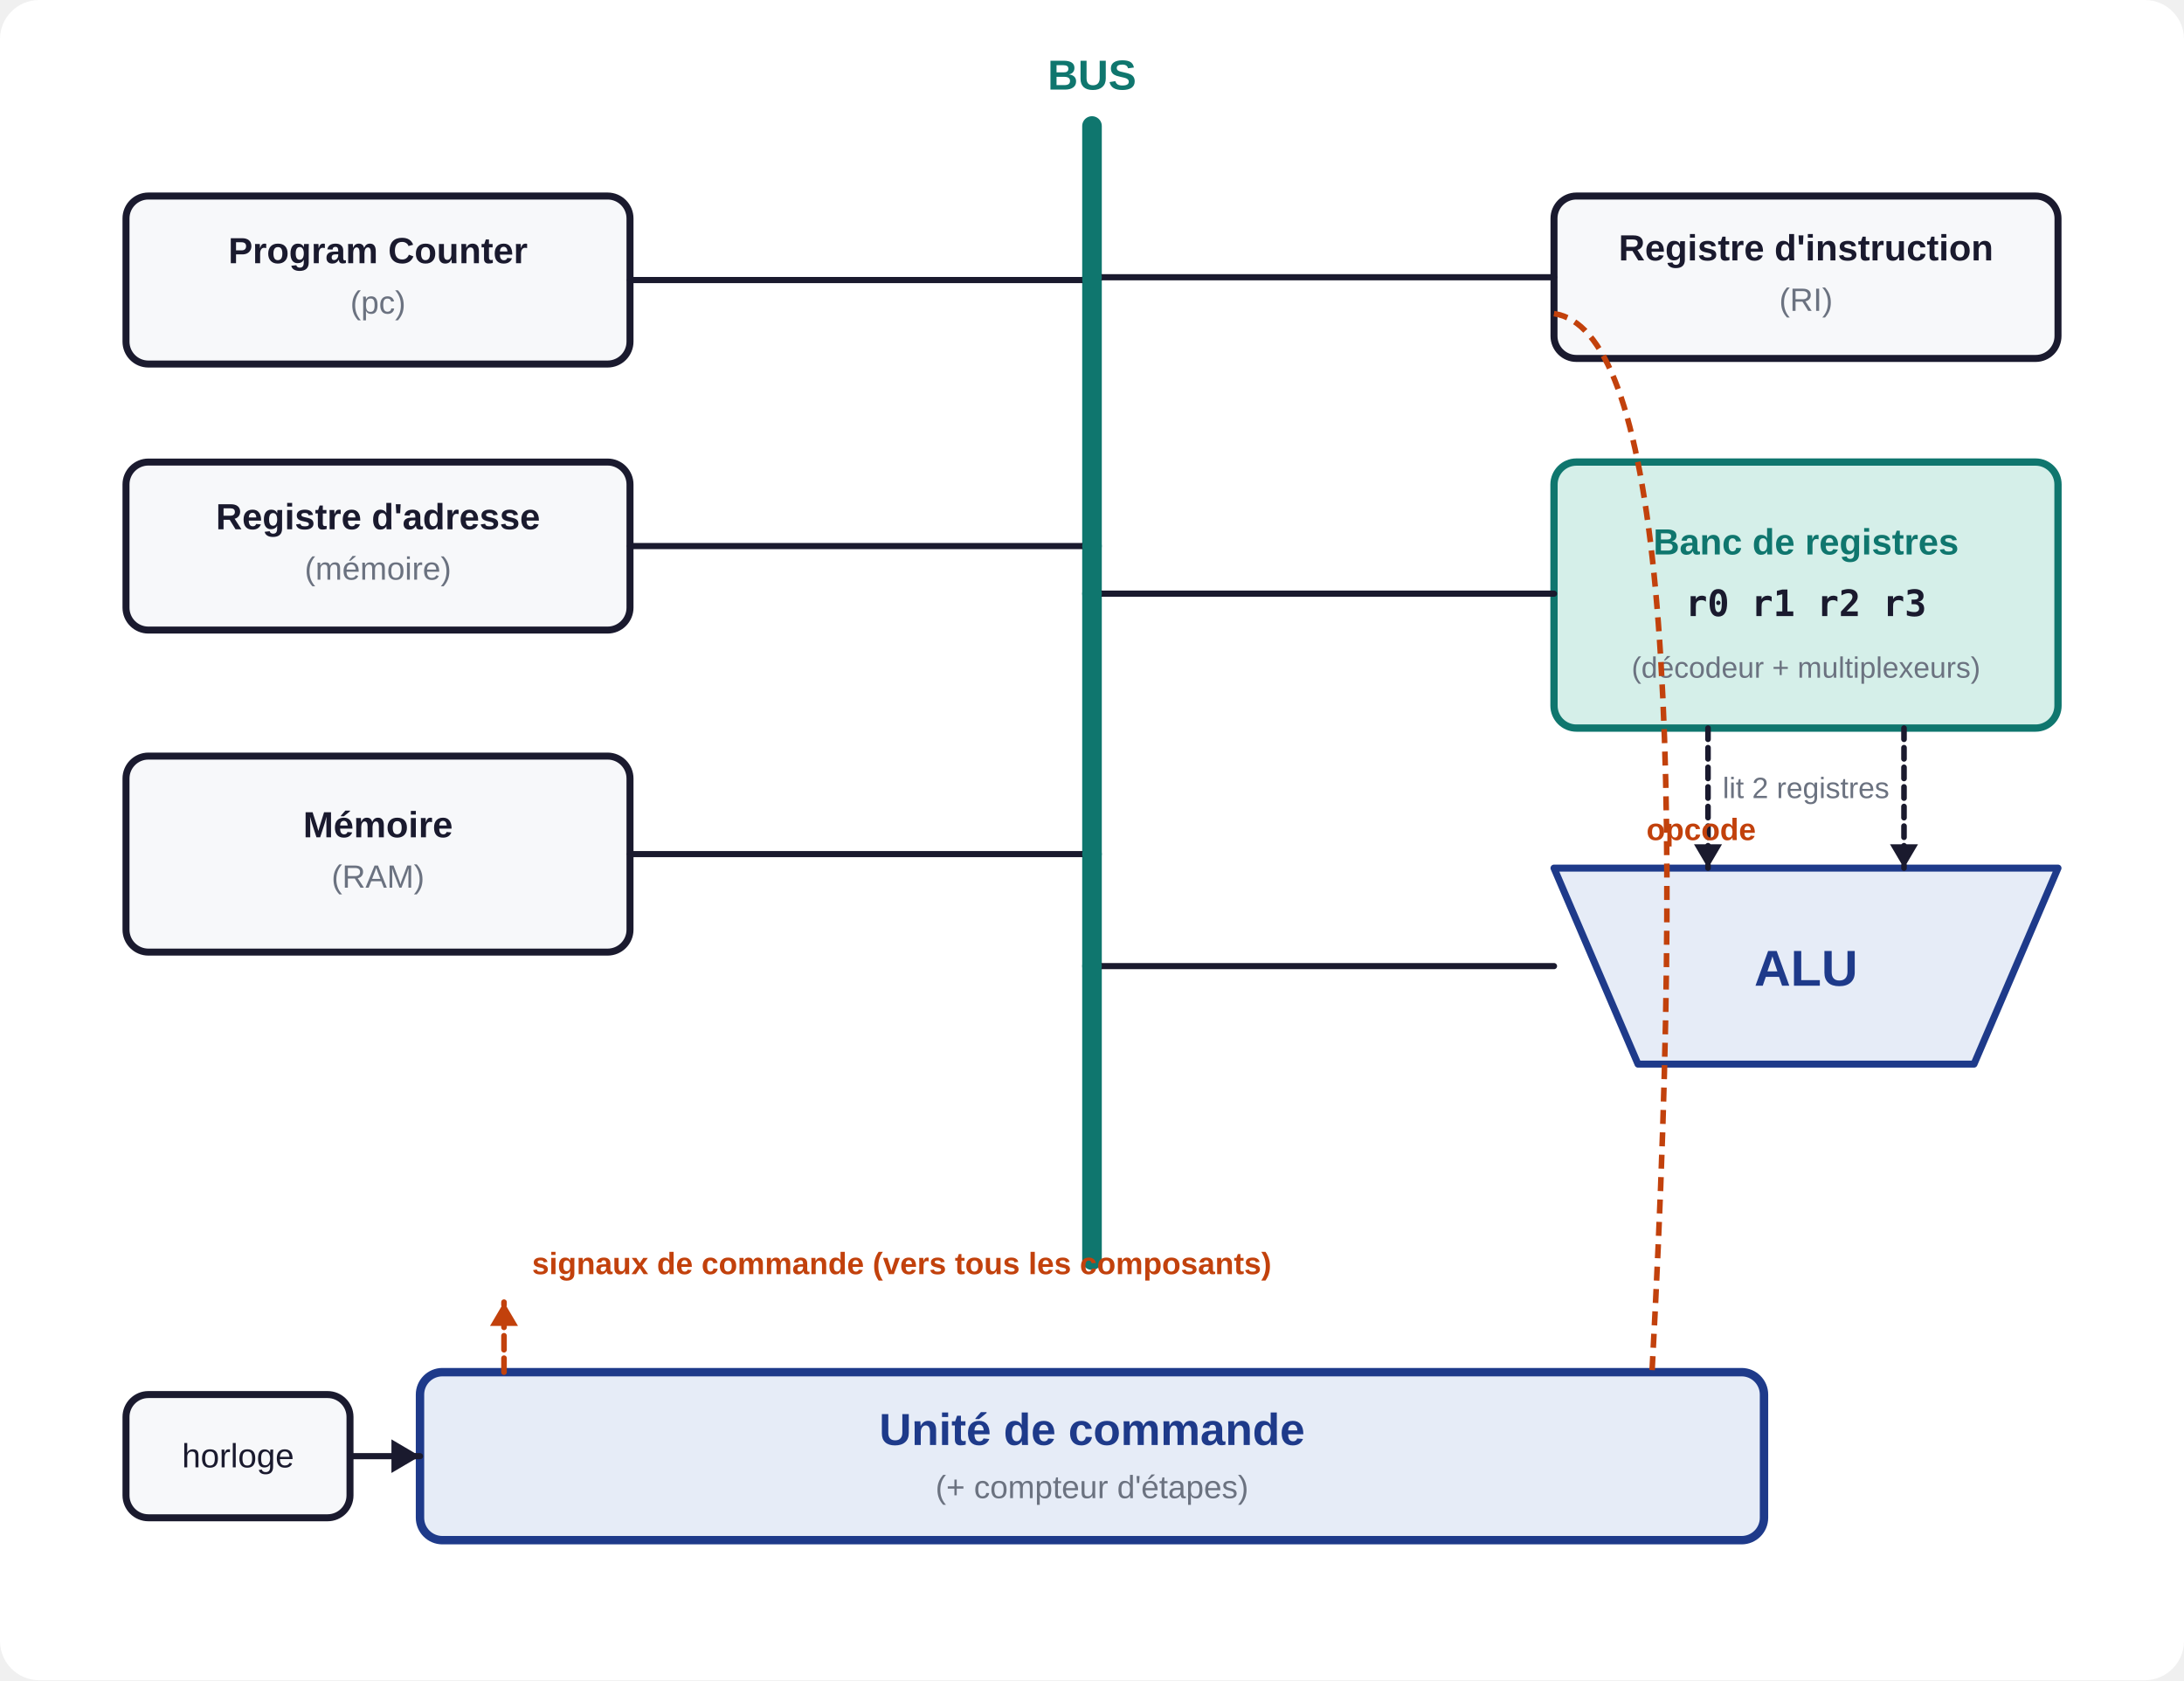
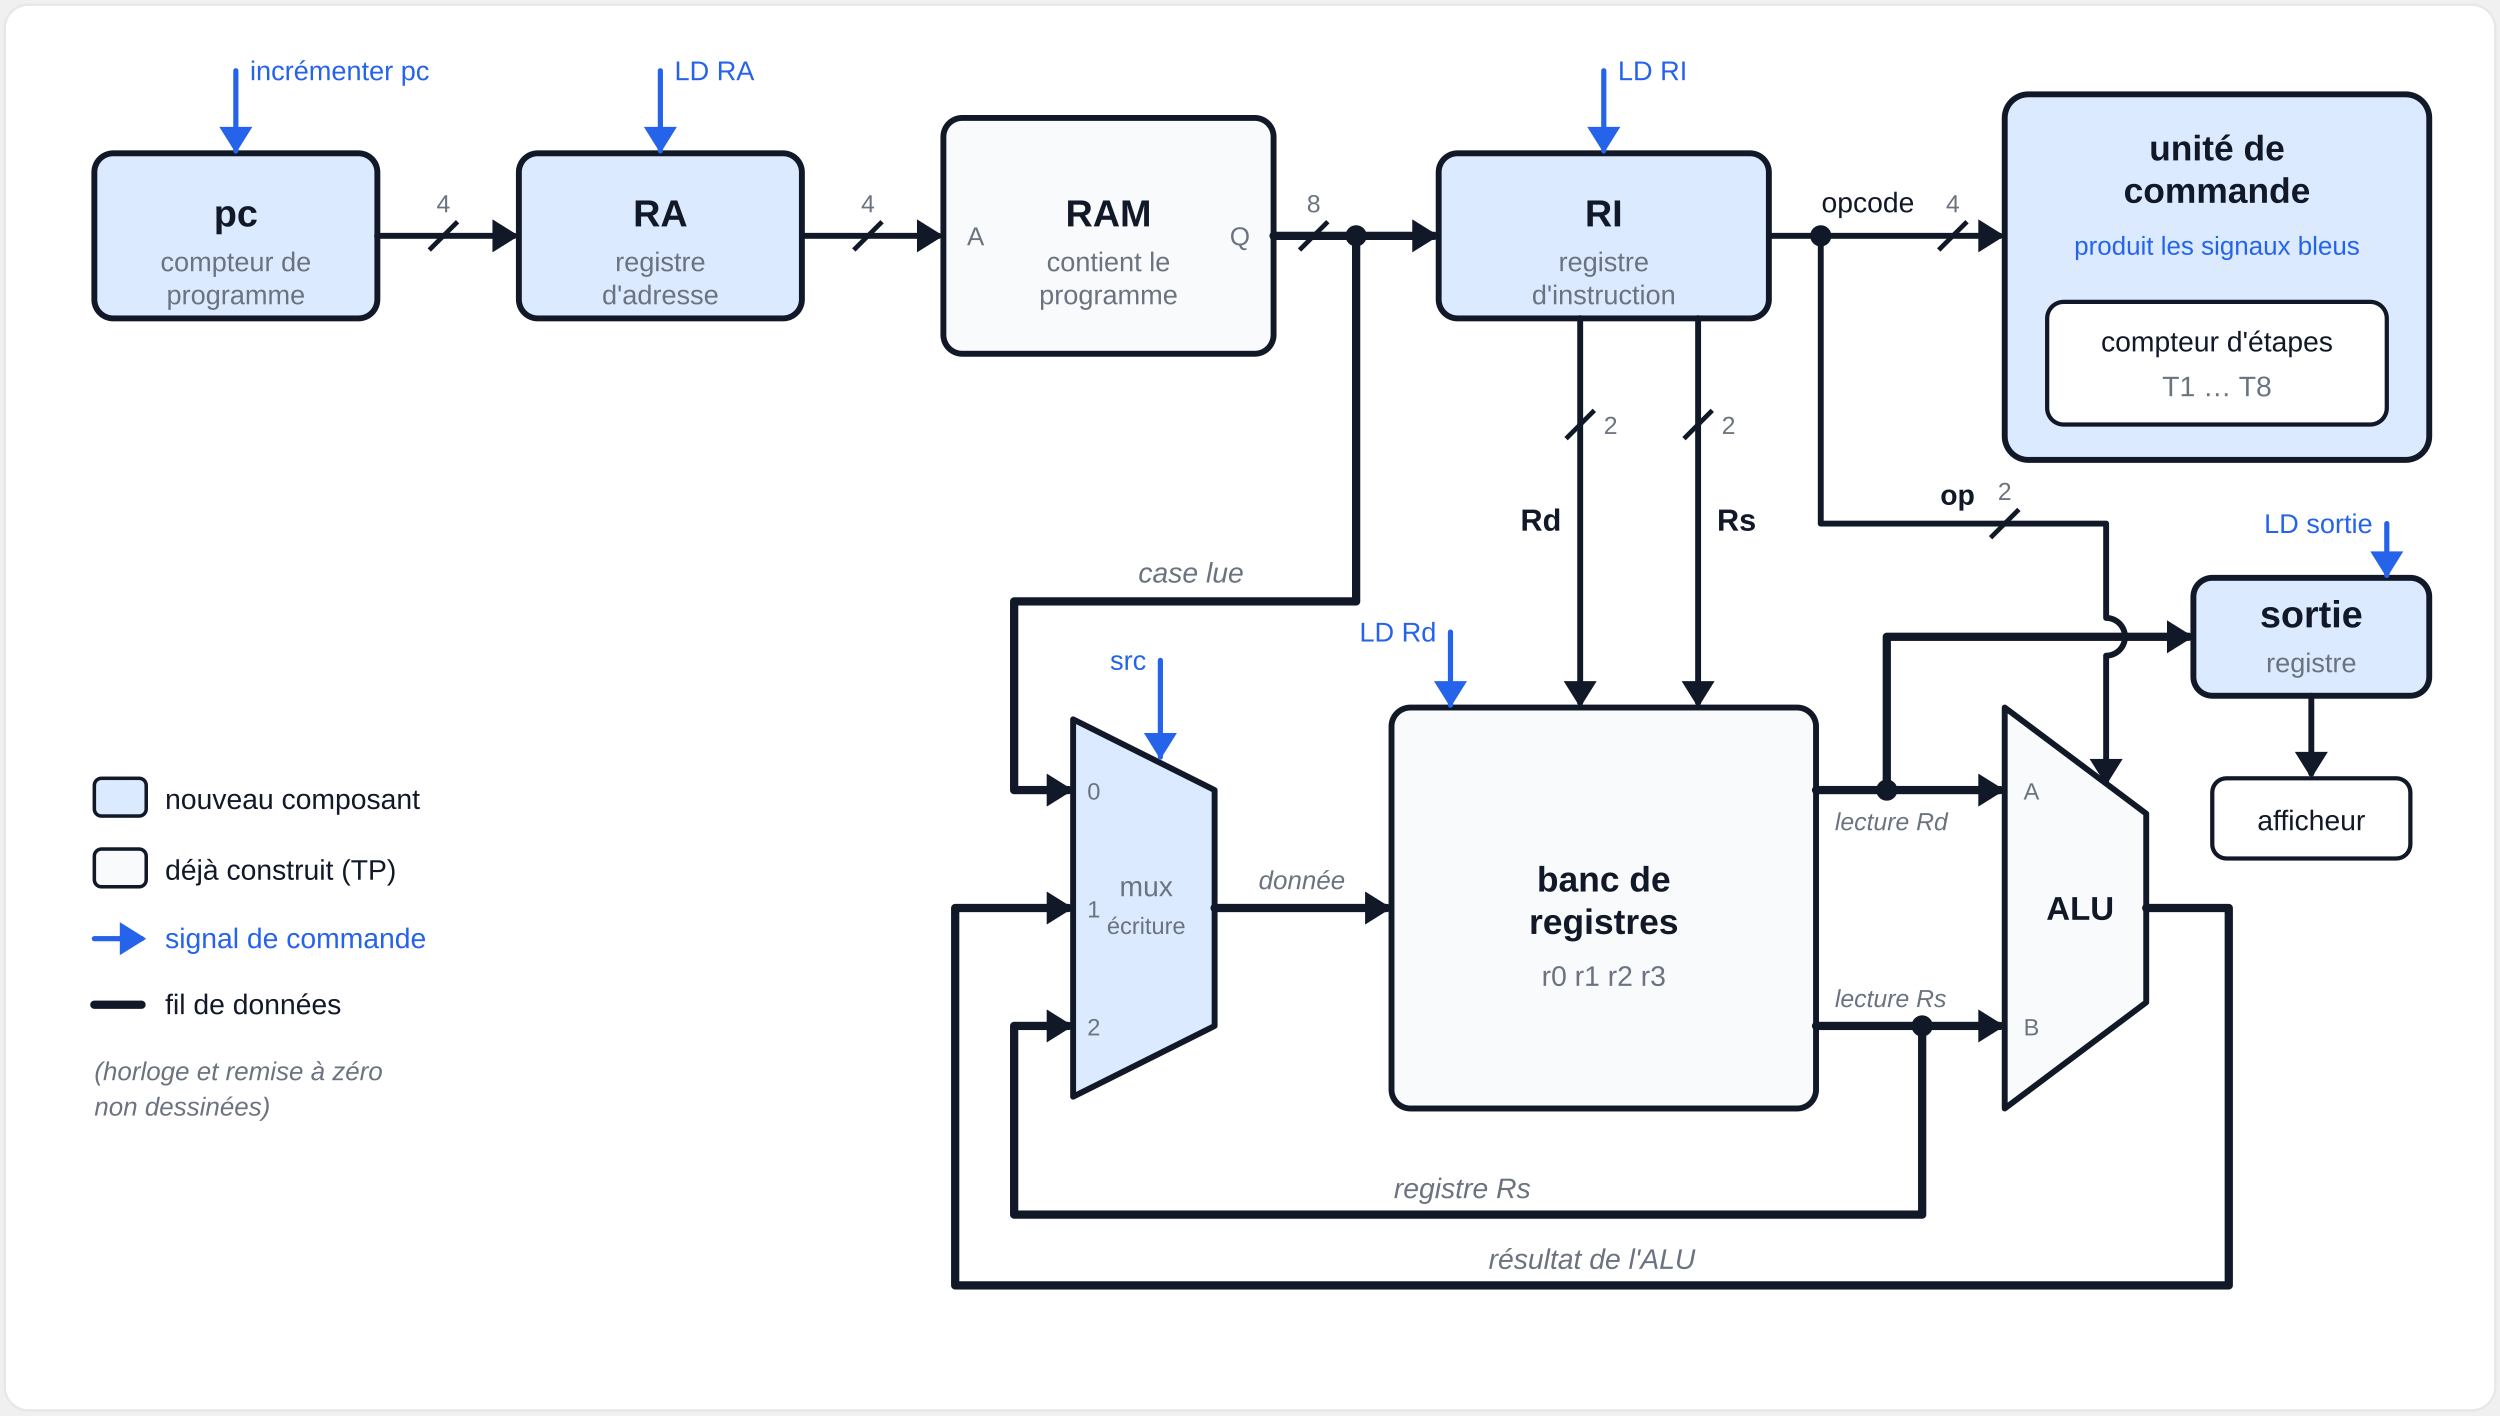
- <svg xmlns="http://www.w3.org/2000/svg" viewBox="0 0 780 600">
-   <rect width="780" height="600" rx="14" fill="white" />
-   <line x1="390" y1="45" x2="390" y2="450" stroke="#0f766e" stroke-width="7" stroke-linecap="round" />
-   <text x="390" y="32" font-family="Segoe UI,Arial,sans-serif" font-size="15" fill="#0f766e" text-anchor="middle" font-weight="700">BUS</text>
-   <rect x="45" y="70" width="180" height="60" rx="8" fill="#f7f8fa" stroke="#1a1a2e" stroke-width="2.5" />
-   <text x="135.0" y="94.0" font-family="Segoe UI,Arial,sans-serif" font-size="13" fill="#1a1a2e" text-anchor="middle" font-weight="600">Program Counter</text>
-   <text x="135.0" y="112.0" font-family="Segoe UI,Arial,sans-serif" font-size="11.5" fill="#6b7280" text-anchor="middle" font-weight="400">(pc)</text>
-   <line x1="225" y1="100.0" x2="390" y2="100.0" stroke="#1a1a2e" stroke-width="2.2" stroke-linecap="round" />
-   <circle cx="390" cy="100.0" r="3.5" fill="#0f766e" />
-   <rect x="45" y="165" width="180" height="60" rx="8" fill="#f7f8fa" stroke="#1a1a2e" stroke-width="2.5" />
-   <text x="135.0" y="189.0" font-family="Segoe UI,Arial,sans-serif" font-size="13" fill="#1a1a2e" text-anchor="middle" font-weight="600">Registre d'adresse</text>
-   <text x="135.0" y="207.0" font-family="Segoe UI,Arial,sans-serif" font-size="11.5" fill="#6b7280" text-anchor="middle" font-weight="400">(mémoire)</text>
-   <line x1="225" y1="195.0" x2="390" y2="195.0" stroke="#1a1a2e" stroke-width="2.2" stroke-linecap="round" />
-   <circle cx="390" cy="195.0" r="3.5" fill="#0f766e" />
-   <rect x="45" y="270" width="180" height="70" rx="8" fill="#f7f8fa" stroke="#1a1a2e" stroke-width="2.5" />
-   <text x="135.0" y="299.0" font-family="Segoe UI,Arial,sans-serif" font-size="13" fill="#1a1a2e" text-anchor="middle" font-weight="600">Mémoire</text>
-   <text x="135.0" y="317.0" font-family="Segoe UI,Arial,sans-serif" font-size="11.5" fill="#6b7280" text-anchor="middle" font-weight="400">(RAM)</text>
-   <line x1="225" y1="305.0" x2="390" y2="305.0" stroke="#1a1a2e" stroke-width="2.2" stroke-linecap="round" />
-   <circle cx="390" cy="305.0" r="3.5" fill="#0f766e" />
-   <rect x="555" y="70" width="180" height="58" rx="8" fill="#f7f8fa" stroke="#1a1a2e" stroke-width="2.5" />
-   <text x="645.0" y="93.0" font-family="Segoe UI,Arial,sans-serif" font-size="13" fill="#1a1a2e" text-anchor="middle" font-weight="600">Registre d'instruction</text>
-   <text x="645.0" y="111.0" font-family="Segoe UI,Arial,sans-serif" font-size="11.5" fill="#6b7280" text-anchor="middle" font-weight="400">(RI)</text>
-   <line x1="555" y1="99" x2="390" y2="99" stroke="#1a1a2e" stroke-width="2.2" stroke-linecap="round" />
-   <circle cx="390" cy="99" r="3.5" fill="#0f766e" />
-   <rect x="555" y="165" width="180" height="95" rx="8" fill="#d5efe9" stroke="#0f766e" stroke-width="2.6" />
-   <text x="645.0" y="198" font-family="Segoe UI,Arial,sans-serif" font-size="13" fill="#0f766e" text-anchor="middle" font-weight="700">Banc de registres</text>
-   <text x="645.0" y="220" font-family="Consolas,monospace" font-size="13" fill="#1a1a2e" text-anchor="middle" font-weight="600">r0  r1  r2  r3</text>
-   <text x="645.0" y="242" font-family="Segoe UI,Arial,sans-serif" font-size="10.5" fill="#6b7280" text-anchor="middle" font-weight="400">(décodeur + multiplexeurs)</text>
-   <line x1="555" y1="212" x2="390" y2="212" stroke="#1a1a2e" stroke-width="2.2" stroke-linecap="round" />
-   <circle cx="390" cy="212" r="3.5" fill="#0f766e" />
-   <path d="M555,310 L735,310 L705,380 L585,380 Z" fill="#e6ecf7" stroke="#1e3a8a" stroke-width="2.5" stroke-linejoin="round" />
-   <text x="645.0" y="352" font-family="Segoe UI,Arial,sans-serif" font-size="18" fill="#1e3a8a" text-anchor="middle" font-weight="700">ALU</text>
-   <line x1="610" y1="260" x2="610" y2="310" stroke="#1a1a2e" stroke-width="2" stroke-linecap="round" stroke-dasharray="4 3" />
-   <path d="M610,310 l-5,-8.5 l10,0 z" fill="#1a1a2e" />
-   <line x1="680" y1="260" x2="680" y2="310" stroke="#1a1a2e" stroke-width="2" stroke-linecap="round" stroke-dasharray="4 3" />
-   <path d="M680,310 l-5,-8.5 l10,0 z" fill="#1a1a2e" />
-   <text x="645.0" y="285" font-family="Segoe UI,Arial,sans-serif" font-size="10.5" fill="#6b7280" text-anchor="middle" font-weight="400">lit 2 registres</text>
-   <line x1="555" y1="345" x2="390" y2="345" stroke="#1a1a2e" stroke-width="2.2" stroke-linecap="round" />
-   <circle cx="390" cy="345" r="3.5" fill="#0f766e" />
-   <rect x="150" y="490" width="480" height="60" rx="8" fill="#e6ecf7" stroke="#1e3a8a" stroke-width="3" />
-   <text x="390.0" y="516" font-family="Segoe UI,Arial,sans-serif" font-size="16" fill="#1e3a8a" text-anchor="middle" font-weight="700">Unité de commande</text>
-   <text x="390.0" y="535" font-family="Segoe UI,Arial,sans-serif" font-size="11.5" fill="#6b7280" text-anchor="middle" font-weight="400">(+ compteur d'étapes)</text>
-   <path d="M555,112 Q610,120 590,490" fill="none" stroke="#c2410c" stroke-width="2" stroke-dasharray="5 3" />
-   <text x="588" y="300" font-family="Segoe UI,Arial,sans-serif" font-size="11" fill="#c2410c" text-anchor="start" font-weight="600">opcode</text>
-   <line x1="180" y1="490" x2="180" y2="465" stroke="#c2410c" stroke-width="2" stroke-linecap="round" stroke-dasharray="5 3" />
-   <path d="M180,465 l-5,8.5 l10,0 z" fill="#c2410c" />
-   <text x="190" y="455" font-family="Segoe UI,Arial,sans-serif" font-size="11" fill="#c2410c" text-anchor="start" font-weight="600">signaux de commande (vers tous les composants)</text>
-   <rect x="45" y="498" width="80" height="44" rx="8" fill="#f7f8fa" stroke="#1a1a2e" stroke-width="2.5" />
-   <text x="85" y="524" font-family="Segoe UI,Arial,sans-serif" font-size="12" fill="#1a1a2e" text-anchor="middle" font-weight="400">horloge</text>
-   <line x1="125" y1="520" x2="150" y2="520" stroke="#1a1a2e" stroke-width="2.2" stroke-linecap="round" />
-   <path d="M150,520 l-10.2,-6 l0,12 z" fill="#1a1a2e" />
+ <svg xmlns="http://www.w3.org/2000/svg" viewBox="0 0 1060 600" role="img" aria-label="Le processeur complet : compteur de programme, registre d'adresse, RAM, registre d'instruction, unité de commande, multiplexeur d'écriture, banc de registres, ALU et registre de sortie, avec les signaux de commande en bleu">
+   <rect x="2" y="2" width="1056" height="596" rx="10" fill="#ffffff" stroke="#e5e7eb" />
+   <rect x="40" y="65" width="120" height="70" rx="8" fill="#dbeafe" stroke="#111827" stroke-width="2.5" />
+   <text x="100.0" y="96.0" font-family="'Segoe UI',Arial,sans-serif" font-size="16" fill="#111827" font-weight="bold" text-anchor="middle">pc</text>
+   <text x="100.0" y="115.0" font-family="'Segoe UI',Arial,sans-serif" font-size="11.5" fill="#6b7280" font-weight="normal" text-anchor="middle">compteur de</text>
+   <text x="100.0" y="129.0" font-family="'Segoe UI',Arial,sans-serif" font-size="11.5" fill="#6b7280" font-weight="normal" text-anchor="middle">programme</text>
+   <rect x="220" y="65" width="120" height="70" rx="8" fill="#dbeafe" stroke="#111827" stroke-width="2.5" />
+   <text x="280.0" y="96.0" font-family="'Segoe UI',Arial,sans-serif" font-size="16" fill="#111827" font-weight="bold" text-anchor="middle">RA</text>
+   <text x="280.0" y="115.0" font-family="'Segoe UI',Arial,sans-serif" font-size="11.5" fill="#6b7280" font-weight="normal" text-anchor="middle">registre</text>
+   <text x="280.0" y="129.0" font-family="'Segoe UI',Arial,sans-serif" font-size="11.5" fill="#6b7280" font-weight="normal" text-anchor="middle">d'adresse</text>
+   <rect x="400" y="50" width="140" height="100" rx="8" fill="#f8fafc" stroke="#111827" stroke-width="2.5" />
+   <text x="470.0" y="96.0" font-family="'Segoe UI',Arial,sans-serif" font-size="16" fill="#111827" font-weight="bold" text-anchor="middle">RAM</text>
+   <text x="470.0" y="115.0" font-family="'Segoe UI',Arial,sans-serif" font-size="11.5" fill="#6b7280" font-weight="normal" text-anchor="middle">contient le</text>
+   <text x="470.0" y="129.0" font-family="'Segoe UI',Arial,sans-serif" font-size="11.5" fill="#6b7280" font-weight="normal" text-anchor="middle">programme</text>
+   <rect x="610" y="65" width="140" height="70" rx="8" fill="#dbeafe" stroke="#111827" stroke-width="2.5" />
+   <text x="680.0" y="96.0" font-family="'Segoe UI',Arial,sans-serif" font-size="16" fill="#111827" font-weight="bold" text-anchor="middle">RI</text>
+   <text x="680.0" y="115.0" font-family="'Segoe UI',Arial,sans-serif" font-size="11.5" fill="#6b7280" font-weight="normal" text-anchor="middle">registre</text>
+   <text x="680.0" y="129.0" font-family="'Segoe UI',Arial,sans-serif" font-size="11.5" fill="#6b7280" font-weight="normal" text-anchor="middle">d'instruction</text>
+   <rect x="850" y="40" width="180" height="155" rx="10" fill="#dbeafe" stroke="#111827" stroke-width="2.5" />
+   <text x="940" y="68" font-family="'Segoe UI',Arial,sans-serif" font-size="15" fill="#111827" font-weight="bold" text-anchor="middle">unité de</text>
+   <text x="940" y="86" font-family="'Segoe UI',Arial,sans-serif" font-size="15" fill="#111827" font-weight="bold" text-anchor="middle">commande</text>
+   <text x="940" y="108" font-family="'Segoe UI',Arial,sans-serif" font-size="11" fill="#2563eb" font-weight="normal" text-anchor="middle">produit les signaux bleus</text>
+   <rect x="868" y="128" width="144" height="52" rx="7" fill="#ffffff" stroke="#111827" stroke-width="1.8" />
+   <text x="940" y="149" font-family="'Segoe UI',Arial,sans-serif" font-size="12" fill="#111827" font-weight="normal" text-anchor="middle">compteur d'étapes</text>
+   <text x="940" y="168" font-family="'Segoe UI',Arial,sans-serif" font-size="12" fill="#6b7280" font-weight="normal" text-anchor="middle">T1 … T8</text>
+   <path d="M 160,100 L 218,100" fill="none" stroke="#111827" stroke-width="2.5" stroke-linejoin="round" stroke-linecap="round" />
+   <polygon points="220,100 208.8,93 208.8,107" fill="#111827" />
+   <line x1="182" y1="106" x2="194" y2="94" stroke="#111827" stroke-width="2" />
+   <text x="188" y="90" font-family="'Segoe UI',Arial,sans-serif" font-size="10.5" fill="#6b7280" font-weight="normal" text-anchor="middle">4</text>
+   <path d="M 340,100 L 398,100" fill="none" stroke="#111827" stroke-width="2.5" stroke-linejoin="round" stroke-linecap="round" />
+   <polygon points="400,100 388.8,93 388.8,107" fill="#111827" />
+   <line x1="362" y1="106" x2="374" y2="94" stroke="#111827" stroke-width="2" />
+   <text x="368" y="90" font-family="'Segoe UI',Arial,sans-serif" font-size="10.5" fill="#6b7280" font-weight="normal" text-anchor="middle">4</text>
+   <text x="410" y="104" font-family="'Segoe UI',Arial,sans-serif" font-size="11" fill="#6b7280" font-weight="normal" text-anchor="start">A</text>
+   <text x="530" y="104" font-family="'Segoe UI',Arial,sans-serif" font-size="11" fill="#6b7280" font-weight="normal" text-anchor="end">Q</text>
+   <path d="M 540,100 L 608,100" fill="none" stroke="#111827" stroke-width="3.5" stroke-linejoin="round" stroke-linecap="round" />
+   <polygon points="610,100 598.8,93 598.8,107" fill="#111827" />
+   <line x1="551" y1="106" x2="563" y2="94" stroke="#111827" stroke-width="2" />
+   <text x="557" y="90" font-family="'Segoe UI',Arial,sans-serif" font-size="10.5" fill="#6b7280" font-weight="normal" text-anchor="middle">8</text>
+   <path d="M 750,100 L 848,100" fill="none" stroke="#111827" stroke-width="2.5" stroke-linejoin="round" stroke-linecap="round" />
+   <polygon points="850,100 838.8,93 838.8,107" fill="#111827" />
+   <text x="792" y="90" font-family="'Segoe UI',Arial,sans-serif" font-size="12" fill="#111827" font-weight="normal" text-anchor="middle">opcode</text>
+   <line x1="822" y1="106" x2="834" y2="94" stroke="#111827" stroke-width="2" />
+   <text x="828" y="90" font-family="'Segoe UI',Arial,sans-serif" font-size="10.5" fill="#6b7280" font-weight="normal" text-anchor="middle">4</text>
+   <path d="M 100,30 L 100,64" fill="none" stroke="#2563eb" stroke-width="2.2" stroke-linejoin="round" stroke-linecap="round" />
+   <polygon points="100,65 93,53.8 107,53.8" fill="#2563eb" />
+   <text x="106" y="34" font-family="'Segoe UI',Arial,sans-serif" font-size="11.5" fill="#2563eb" font-weight="normal" text-anchor="start">incrémenter pc</text>
+   <path d="M 280,30 L 280,64" fill="none" stroke="#2563eb" stroke-width="2.2" stroke-linejoin="round" stroke-linecap="round" />
+   <polygon points="280,65 273,53.8 287,53.8" fill="#2563eb" />
+   <text x="286" y="34" font-family="'Segoe UI',Arial,sans-serif" font-size="11.5" fill="#2563eb" font-weight="normal" text-anchor="start">LD RA</text>
+   <path d="M 680,30 L 680,64" fill="none" stroke="#2563eb" stroke-width="2.2" stroke-linejoin="round" stroke-linecap="round" />
+   <polygon points="680,65 673,53.8 687,53.8" fill="#2563eb" />
+   <text x="686" y="34" font-family="'Segoe UI',Arial,sans-serif" font-size="11.5" fill="#2563eb" font-weight="normal" text-anchor="start">LD RI</text>
+   <rect x="590" y="300" width="180" height="170" rx="8" fill="#f8fafc" stroke="#111827" stroke-width="2.5" />
+   <text x="680" y="378" font-family="'Segoe UI',Arial,sans-serif" font-size="15" fill="#111827" font-weight="bold" text-anchor="middle">banc de</text>
+   <text x="680" y="396" font-family="'Segoe UI',Arial,sans-serif" font-size="15" fill="#111827" font-weight="bold" text-anchor="middle">registres</text>
+   <text x="680" y="418" font-family="'Segoe UI',Arial,sans-serif" font-size="12" fill="#6b7280" font-weight="normal" text-anchor="middle">r0  r1  r2  r3</text>
+   <path d="M 455,305 L 515,335 L 515,435 L 455,465 Z" fill="#dbeafe" stroke="#111827" stroke-width="2.5" stroke-linejoin="round" stroke-linecap="round" />
+   <text x="486" y="380" font-family="'Segoe UI',Arial,sans-serif" font-size="12" fill="#6b7280" font-weight="normal" text-anchor="middle">mux</text>
+   <text x="486" y="396" font-family="'Segoe UI',Arial,sans-serif" font-size="10" fill="#6b7280" font-weight="normal" text-anchor="middle">écriture</text>
+   <text x="461" y="339" font-family="'Segoe UI',Arial,sans-serif" font-size="10" fill="#6b7280" font-weight="normal" text-anchor="start">0</text>
+   <text x="461" y="389" font-family="'Segoe UI',Arial,sans-serif" font-size="10" fill="#6b7280" font-weight="normal" text-anchor="start">1</text>
+   <text x="461" y="439" font-family="'Segoe UI',Arial,sans-serif" font-size="10" fill="#6b7280" font-weight="normal" text-anchor="start">2</text>
+   <path d="M 850,300 L 910,345 L 910,425 L 850,470 Z" fill="#f8fafc" stroke="#111827" stroke-width="2.5" stroke-linejoin="round" stroke-linecap="round" />
+   <text x="882" y="390" font-family="'Segoe UI',Arial,sans-serif" font-size="14" fill="#111827" font-weight="bold" text-anchor="middle">ALU</text>
+   <text x="858" y="339" font-family="'Segoe UI',Arial,sans-serif" font-size="10" fill="#6b7280" font-weight="normal" text-anchor="start">A</text>
+   <text x="858" y="439" font-family="'Segoe UI',Arial,sans-serif" font-size="10" fill="#6b7280" font-weight="normal" text-anchor="start">B</text>
+   <path d="M 670,135 L 670,298" fill="none" stroke="#111827" stroke-width="2.5" stroke-linejoin="round" stroke-linecap="round" />
+   <polygon points="670,300 663,288.8 677,288.8" fill="#111827" />
+   <text x="662" y="225" font-family="'Segoe UI',Arial,sans-serif" font-size="13" fill="#111827" font-weight="bold" text-anchor="end">Rd</text>
+   <line x1="664" y1="186" x2="676" y2="174" stroke="#111827" stroke-width="2" />
+   <text x="680" y="184" font-family="'Segoe UI',Arial,sans-serif" font-size="10.5" fill="#6b7280" font-weight="normal" text-anchor="start">2</text>
+   <path d="M 720,135 L 720,298" fill="none" stroke="#111827" stroke-width="2.5" stroke-linejoin="round" stroke-linecap="round" />
+   <polygon points="720,300 713,288.8 727,288.8" fill="#111827" />
+   <text x="728" y="225" font-family="'Segoe UI',Arial,sans-serif" font-size="13" fill="#111827" font-weight="bold" text-anchor="start">Rs</text>
+   <line x1="714" y1="186" x2="726" y2="174" stroke="#111827" stroke-width="2" />
+   <text x="730" y="184" font-family="'Segoe UI',Arial,sans-serif" font-size="10.5" fill="#6b7280" font-weight="normal" text-anchor="start">2</text>
+   <circle cx="575" cy="100" r="4.5" fill="#111827" />
+   <path d="M 575,100 L 575,255 L 430,255 L 430,335 L 453,335" fill="none" stroke="#111827" stroke-width="3.5" stroke-linejoin="round" stroke-linecap="round" />
+   <polygon points="455,335 443.8,328 443.8,342" fill="#111827" />
+   <text x="505" y="247" font-family="'Segoe UI',Arial,sans-serif" font-size="12" fill="#6b7280" font-weight="normal" text-anchor="middle" font-style="italic">case lue</text>
+   <path d="M 515,385 L 588,385" fill="none" stroke="#111827" stroke-width="3.5" stroke-linejoin="round" stroke-linecap="round" />
+   <polygon points="590,385 578.8,378 578.8,392" fill="#111827" />
+   <text x="552" y="377" font-family="'Segoe UI',Arial,sans-serif" font-size="11" fill="#6b7280" font-weight="normal" text-anchor="middle" font-style="italic">donnée</text>
+   <path d="M 770,335 L 848,335" fill="none" stroke="#111827" stroke-width="3.5" stroke-linejoin="round" stroke-linecap="round" />
+   <polygon points="850,335 838.8,328 838.8,342" fill="#111827" />
+   <path d="M 770,435 L 848,435" fill="none" stroke="#111827" stroke-width="3.5" stroke-linejoin="round" stroke-linecap="round" />
+   <polygon points="850,435 838.8,428 838.8,442" fill="#111827" />
+   <text x="778" y="352" font-family="'Segoe UI',Arial,sans-serif" font-size="10.5" fill="#6b7280" font-weight="normal" text-anchor="start" font-style="italic">lecture Rd</text>
+   <text x="778" y="427" font-family="'Segoe UI',Arial,sans-serif" font-size="10.5" fill="#6b7280" font-weight="normal" text-anchor="start" font-style="italic">lecture Rs</text>
+   <circle cx="815" cy="435" r="4.5" fill="#111827" />
+   <path d="M 815,435 L 815,515 L 430,515 L 430,435 L 453,435" fill="none" stroke="#111827" stroke-width="3.5" stroke-linejoin="round" stroke-linecap="round" />
+   <polygon points="455,435 443.8,428 443.8,442" fill="#111827" />
+   <path d="M 910,385 L 945,385 L 945,545 L 405,545 L 405,385 L 453,385" fill="none" stroke="#111827" stroke-width="3.5" stroke-linejoin="round" stroke-linecap="round" />
+   <polygon points="455,385 443.8,378 443.8,392" fill="#111827" />
+   <text x="675" y="538" font-family="'Segoe UI',Arial,sans-serif" font-size="12" fill="#6b7280" font-weight="normal" text-anchor="middle" font-style="italic">résultat de l'ALU</text>
+   <text x="620" y="508" font-family="'Segoe UI',Arial,sans-serif" font-size="12" fill="#6b7280" font-weight="normal" text-anchor="middle" font-style="italic">registre Rs</text>
+   <circle cx="800" cy="335" r="4.5" fill="#111827" />
+   <path d="M 800,335 L 800,270 L 928,270" fill="none" stroke="#111827" stroke-width="3.5" stroke-linejoin="round" stroke-linecap="round" />
+   <polygon points="930,270 918.8,263 918.8,277" fill="#111827" />
+   <rect x="930" y="245" width="100" height="50" rx="8" fill="#dbeafe" stroke="#111827" stroke-width="2.5" />
+   <text x="980.0" y="266.0" font-family="'Segoe UI',Arial,sans-serif" font-size="16" fill="#111827" font-weight="bold" text-anchor="middle">sortie</text>
+   <text x="980.0" y="285.0" font-family="'Segoe UI',Arial,sans-serif" font-size="11.5" fill="#6b7280" font-weight="normal" text-anchor="middle">registre</text>
+   <path d="M 980,295 L 980,328" fill="none" stroke="#111827" stroke-width="2.5" stroke-linejoin="round" stroke-linecap="round" />
+   <polygon points="980,330 973,318.8 987,318.8" fill="#111827" />
+   <rect x="938" y="330" width="84" height="34" rx="6" fill="#ffffff" stroke="#111827" stroke-width="1.8" />
+   <text x="980" y="352" font-family="'Segoe UI',Arial,sans-serif" font-size="12" fill="#111827" font-weight="normal" text-anchor="middle">afficheur</text>
+   <path d="M 615,268 L 615,299" fill="none" stroke="#2563eb" stroke-width="2.2" stroke-linejoin="round" stroke-linecap="round" />
+   <polygon points="615,300 608,288.8 622,288.8" fill="#2563eb" />
+   <text x="609" y="272" font-family="'Segoe UI',Arial,sans-serif" font-size="11.5" fill="#2563eb" font-weight="normal" text-anchor="end">LD Rd</text>
+   <path d="M 492,280 L 492,321" fill="none" stroke="#2563eb" stroke-width="2.2" stroke-linejoin="round" stroke-linecap="round" />
+   <polygon points="492,322 485,310.8 499,310.8" fill="#2563eb" />
+   <text x="486" y="284" font-family="'Segoe UI',Arial,sans-serif" font-size="11.5" fill="#2563eb" font-weight="normal" text-anchor="end">src</text>
+   <circle cx="772" cy="100" r="4.5" fill="#111827" />
+   <path d="M 772,100 L 772,222 L 893,222 L 893,262 A 8,8 0 0 1 893,278 L 893,331" fill="none" stroke="#111827" stroke-width="2.5" stroke-linejoin="round" stroke-linecap="round" />
+   <polygon points="893,333 886,321.8 900,321.8" fill="#111827" />
+   <text x="830" y="214" font-family="'Segoe UI',Arial,sans-serif" font-size="12" fill="#111827" font-weight="bold" text-anchor="middle">op</text>
+   <line x1="844" y1="228" x2="856" y2="216" stroke="#111827" stroke-width="2" />
+   <text x="850" y="212" font-family="'Segoe UI',Arial,sans-serif" font-size="10.5" fill="#6b7280" font-weight="normal" text-anchor="middle">2</text>
+   <path d="M 1012,222 L 1012,244" fill="none" stroke="#2563eb" stroke-width="2.2" stroke-linejoin="round" stroke-linecap="round" />
+   <polygon points="1012,245 1005,233.8 1019,233.8" fill="#2563eb" />
+   <text x="1006" y="226" font-family="'Segoe UI',Arial,sans-serif" font-size="11.5" fill="#2563eb" font-weight="normal" text-anchor="end">LD sortie</text>
+   <rect x="40" y="330" width="22" height="16" rx="3" fill="#dbeafe" stroke="#111827" stroke-width="1.5" />
+   <text x="70" y="343" font-family="'Segoe UI',Arial,sans-serif" font-size="12" fill="#111827" font-weight="normal" text-anchor="start">nouveau composant</text>
+   <rect x="40" y="360" width="22" height="16" rx="3" fill="#f8fafc" stroke="#111827" stroke-width="1.5" />
+   <text x="70" y="373" font-family="'Segoe UI',Arial,sans-serif" font-size="12" fill="#111827" font-weight="normal" text-anchor="start">déjà construit (TP)</text>
+   <path d="M 40,398 L 60,398" fill="none" stroke="#2563eb" stroke-width="2.2" stroke-linejoin="round" stroke-linecap="round" />
+   <polygon points="62,398 50.8,391 50.8,405" fill="#2563eb" />
+   <text x="70" y="402" font-family="'Segoe UI',Arial,sans-serif" font-size="12" fill="#2563eb" font-weight="normal" text-anchor="start">signal de commande</text>
+   <path d="M 40,426 L 60,426" fill="none" stroke="#111827" stroke-width="3.5" stroke-linejoin="round" stroke-linecap="round" />
+   <text x="70" y="430" font-family="'Segoe UI',Arial,sans-serif" font-size="12" fill="#111827" font-weight="normal" text-anchor="start">fil de données</text>
+   <text x="40" y="458" font-family="'Segoe UI',Arial,sans-serif" font-size="11" fill="#6b7280" font-weight="normal" text-anchor="start" font-style="italic">(horloge et remise à zéro</text>
+   <text x="40" y="473" font-family="'Segoe UI',Arial,sans-serif" font-size="11" fill="#6b7280" font-weight="normal" text-anchor="start" font-style="italic">non dessinées)</text>
</svg>
